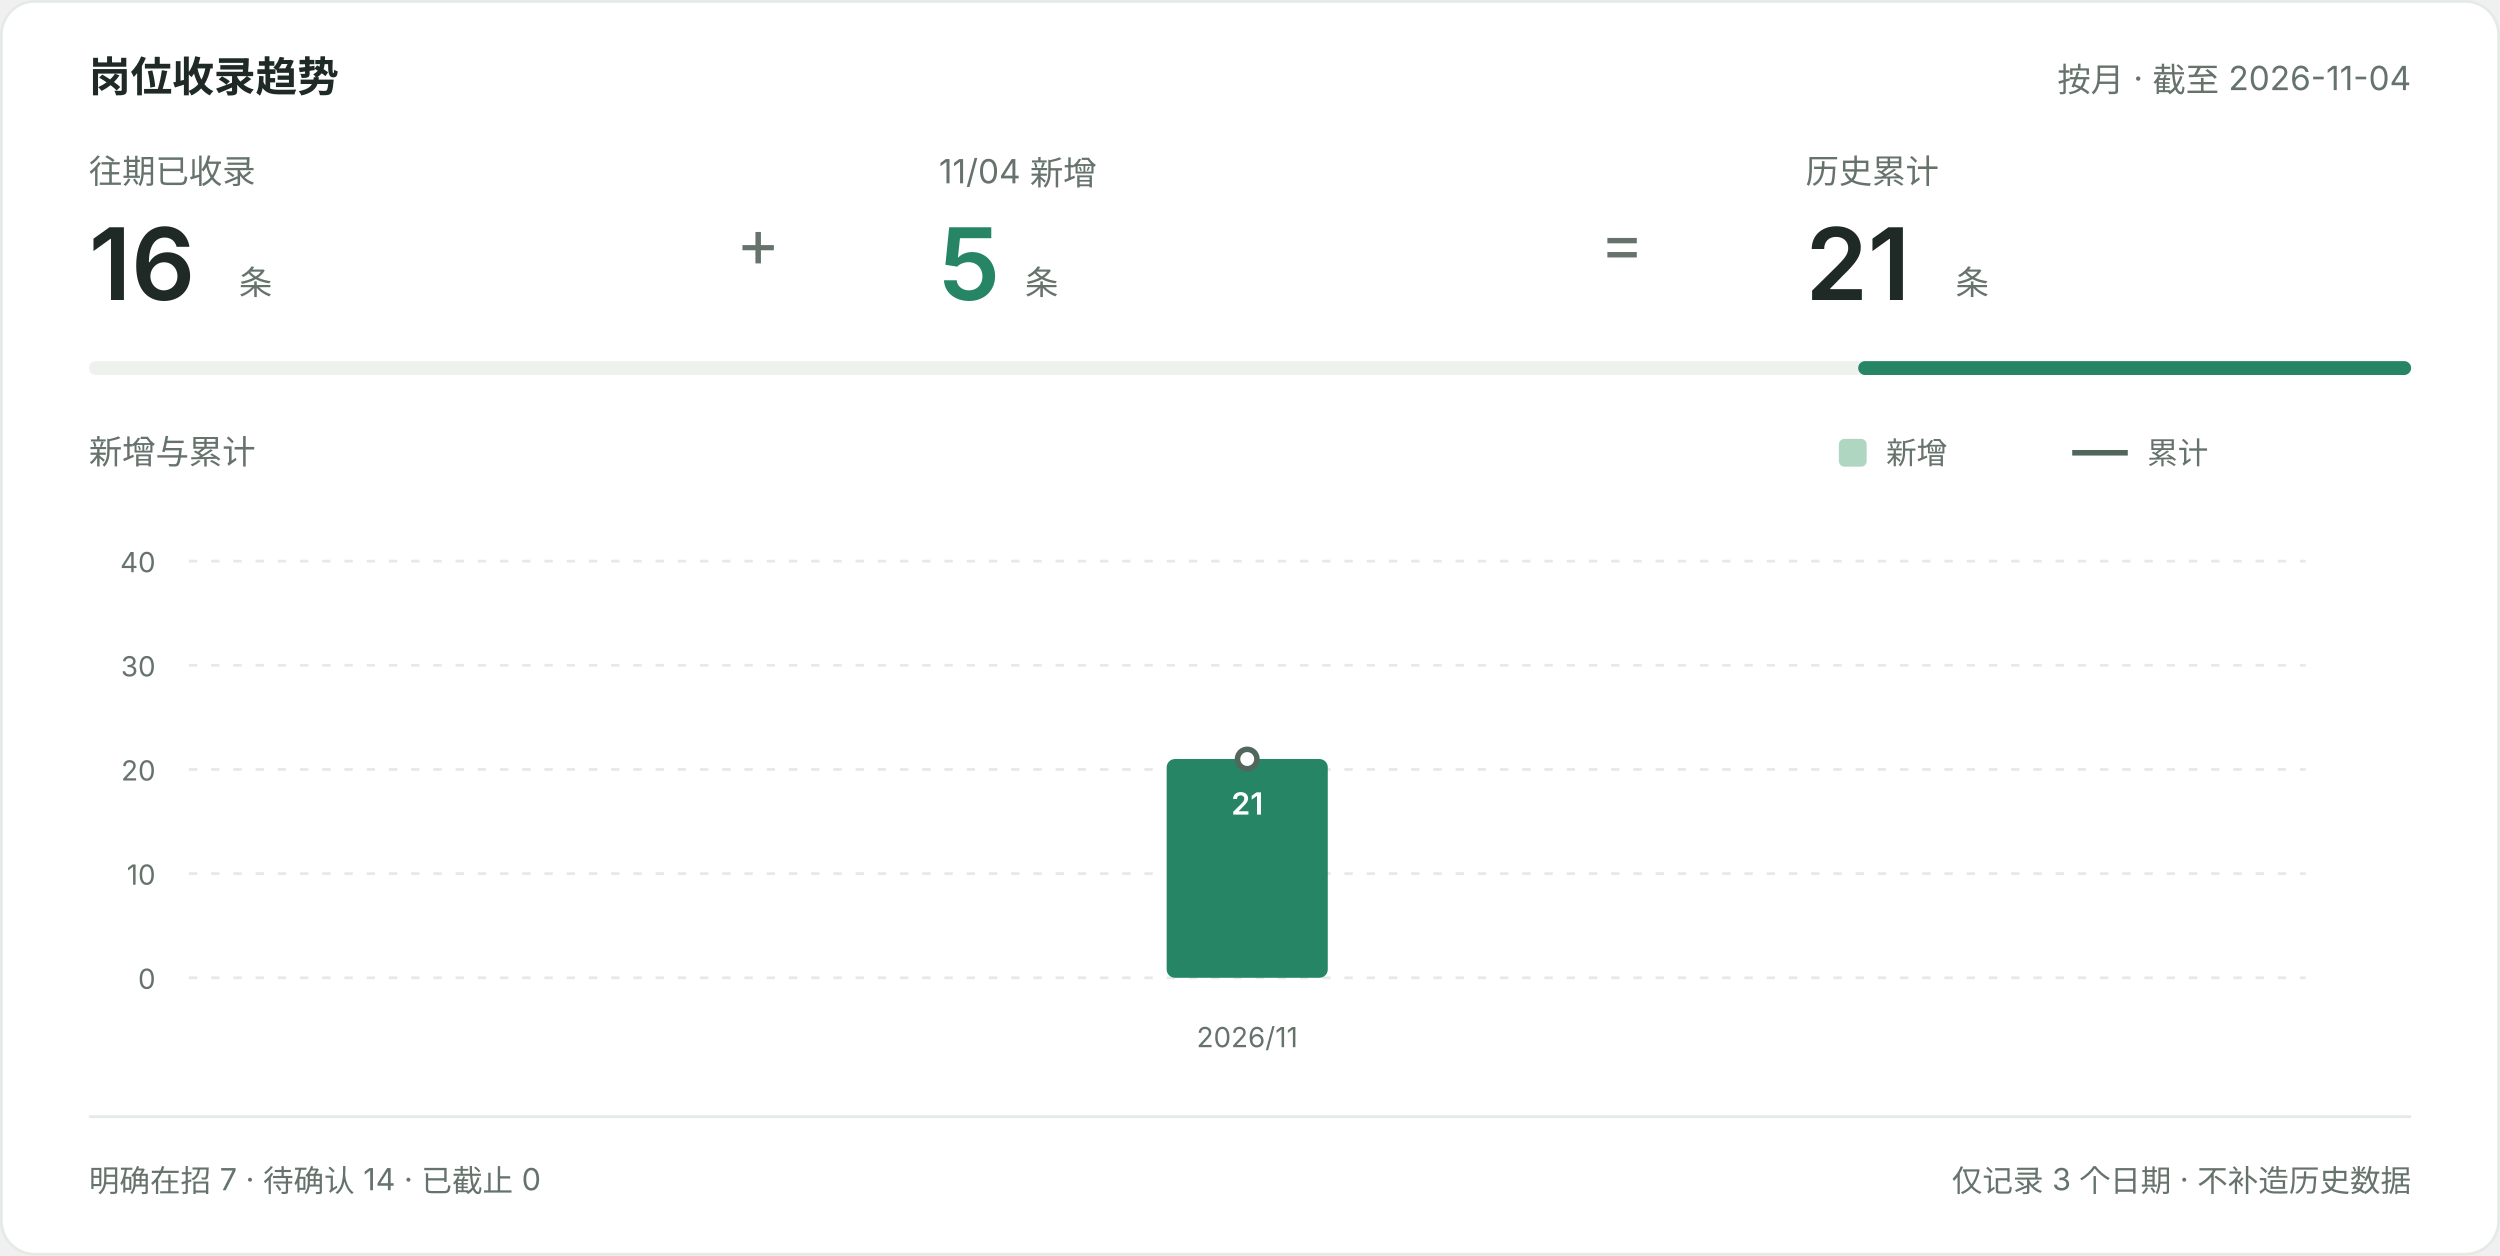
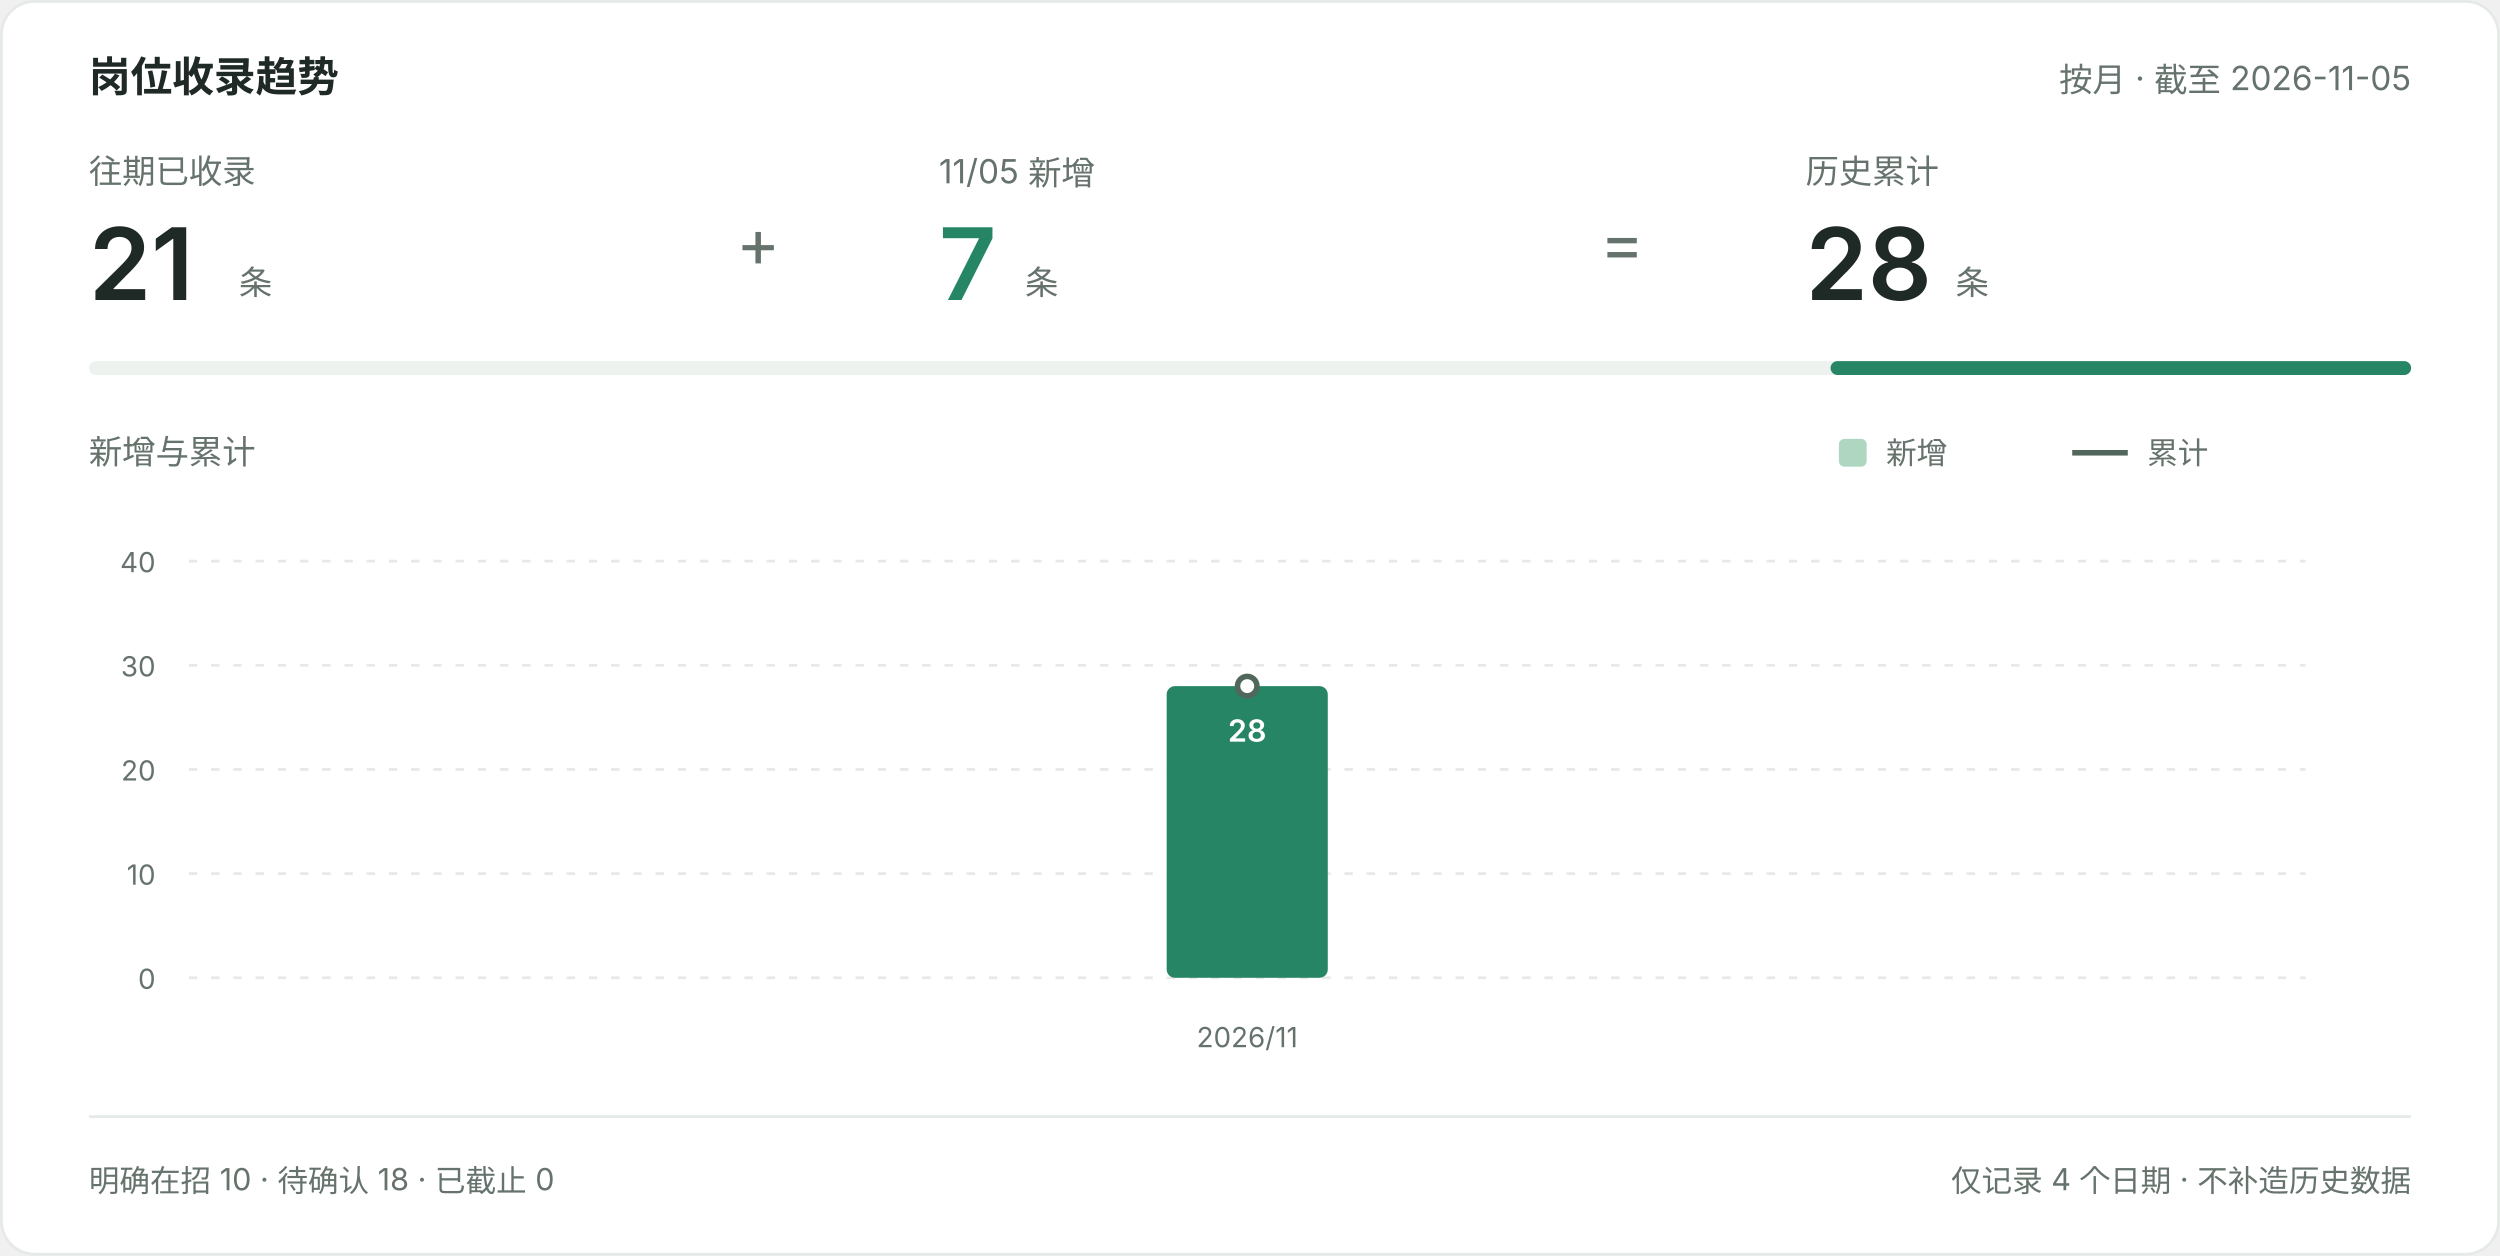
<svg xmlns="http://www.w3.org/2000/svg" width="900" height="452" viewBox="0 0 900 452" role="img" aria-labelledby="title desc">
  <rect x=".5" y=".5" width="899" height="451" rx="12" fill="#ffffff" stroke="#e5eae6" />
  <g font-family="-apple-system,BlinkMacSystemFont,Segoe UI,PingFang SC,Microsoft YaHei,sans-serif">
    <text x="32" y="33" fill="#1f2925" font-size="15" font-weight="600" text-anchor="start">岗位收录趋势</text>
-     <text x="868" y="33" fill="#66736c" font-size="12" font-weight="400" text-anchor="end">按月 · 截至 2026-11-04</text>
+     <text x="868" y="33" fill="#66736c" font-size="12" font-weight="400" text-anchor="end">按月 · 截至 2026-11-05</text>
    <text x="32" y="66" fill="#66736c" font-size="12" font-weight="400" text-anchor="start">往期已收录</text>
-     <text x="32" y="108" fill="#1f2925" font-size="36" font-weight="600" text-anchor="start">16</text>
+     <text x="32" y="108" fill="#1f2925" font-size="36" font-weight="600" text-anchor="start">21</text>
    <text x="86" y="106" fill="#66736c" font-size="12" font-weight="400" text-anchor="start">条</text>
-     <text x="338" y="66" fill="#66736c" font-size="12" font-weight="400" text-anchor="start">11/04 新增</text>
-     <text x="338" y="108" fill="#258564" font-size="36" font-weight="600" text-anchor="start">5</text>
+     <text x="338" y="66" fill="#66736c" font-size="12" font-weight="400" text-anchor="start">11/05 新增</text>
+     <text x="338" y="108" fill="#258564" font-size="36" font-weight="600" text-anchor="start">7</text>
    <text x="369" y="106" fill="#66736c" font-size="12" font-weight="400" text-anchor="start">条</text>
    <text x="650" y="66" fill="#66736c" font-size="12" font-weight="400" text-anchor="start">历史累计</text>
-     <text x="650" y="108" fill="#1f2925" font-size="36" font-weight="600" text-anchor="start">21</text>
+     <text x="650" y="108" fill="#1f2925" font-size="36" font-weight="600" text-anchor="start">28</text>
    <text x="704" y="106" fill="#66736c" font-size="12" font-weight="400" text-anchor="start">条</text>
    <text x="265" y="96" fill="#66736c" font-size="24" font-weight="400" text-anchor="start">+</text>
    <text x="576" y="96" fill="#66736c" font-size="24" font-weight="400" text-anchor="start">=</text>
    <rect x="32" y="130" width="836" height="5" rx="2.5" fill="#eef2ef" />
-     <rect x="668.95" y="130" width="199.05" height="5" rx="2.5" fill="#258564" />
+     <rect x="659.00" y="130" width="209.00" height="5" rx="2.5" fill="#258564" />
    <text x="32" y="167" fill="#66736c" font-size="12" font-weight="400" text-anchor="start">新增与累计</text>
    <rect x="662" y="158" width="10" height="10" rx="2" fill="#aed6c0" />
    <text x="679" y="167" fill="#66736c" font-size="11" font-weight="400" text-anchor="start">新增</text>
    <line x1="746" y1="163" x2="766" y2="163" stroke="#52675b" stroke-width="2" />
    <text x="773" y="167" fill="#66736c" font-size="11" font-weight="400" text-anchor="start">累计</text>
    <line x1="68" y1="352.0" x2="830" y2="352.0" stroke="#e5eae6" stroke-dasharray="3 5" />
    <text x="56" y="356.0" fill="#66736c" font-size="10" font-weight="400" text-anchor="end">0</text>
    <line x1="68" y1="314.5" x2="830" y2="314.5" stroke="#e5eae6" stroke-dasharray="3 5" />
    <text x="56" y="318.5" fill="#66736c" font-size="10" font-weight="400" text-anchor="end">10</text>
    <line x1="68" y1="277.0" x2="830" y2="277.0" stroke="#e5eae6" stroke-dasharray="3 5" />
    <text x="56" y="281.0" fill="#66736c" font-size="10" font-weight="400" text-anchor="end">20</text>
    <line x1="68" y1="239.5" x2="830" y2="239.5" stroke="#e5eae6" stroke-dasharray="3 5" />
    <text x="56" y="243.5" fill="#66736c" font-size="10" font-weight="400" text-anchor="end">30</text>
    <line x1="68" y1="202.0" x2="830" y2="202.0" stroke="#e5eae6" stroke-dasharray="3 5" />
    <text x="56" y="206.0" fill="#66736c" font-size="10" font-weight="400" text-anchor="end">40</text>
-     <rect x="420.00" y="273.25" width="58.00" height="78.75" rx="3" fill="#258564" />
-     <text x="449.0" y="293.25" fill="#ffffff" font-size="11" font-weight="600" text-anchor="middle">21</text>
+     <rect x="420.00" y="247.00" width="58.00" height="105.00" rx="3" fill="#258564" />
+     <text x="449.0" y="267.0" fill="#ffffff" font-size="11" font-weight="600" text-anchor="middle">28</text>
    <text x="449.0" y="377" fill="#66736c" font-size="10" font-weight="400" text-anchor="middle">2026/11</text>
-     <polyline points="449.00,273.25" fill="none" stroke="#52675b" stroke-width="2" stroke-linejoin="round" />
-     <circle cx="449.00" cy="273.25" r="3.5" fill="#ffffff" stroke="#52675b" stroke-width="2" />
+     <polyline points="449.00,247.00" fill="none" stroke="#52675b" stroke-width="2" stroke-linejoin="round" />
+     <circle cx="449.00" cy="247.00" r="3.5" fill="#ffffff" stroke="#52675b" stroke-width="2" />
    <line x1="32" y1="402" x2="868" y2="402" stroke="#e5eae6" />
-     <text x="32" y="429" fill="#66736c" font-size="11" font-weight="400" text-anchor="start">明确在招 7   ·   待确认 14   ·   已截止 0</text>
-     <text x="868" y="429" fill="#66736c" font-size="11" font-weight="400" text-anchor="end">仅记录 3 个日期 · 不补造历史数据</text>
+     <text x="32" y="429" fill="#66736c" font-size="11" font-weight="400" text-anchor="start">明确在招 10   ·   待确认 18   ·   已截止 0</text>
+     <text x="868" y="429" fill="#66736c" font-size="11" font-weight="400" text-anchor="end">仅记录 4 个日期 · 不补造历史数据</text>
  </g>
</svg>
